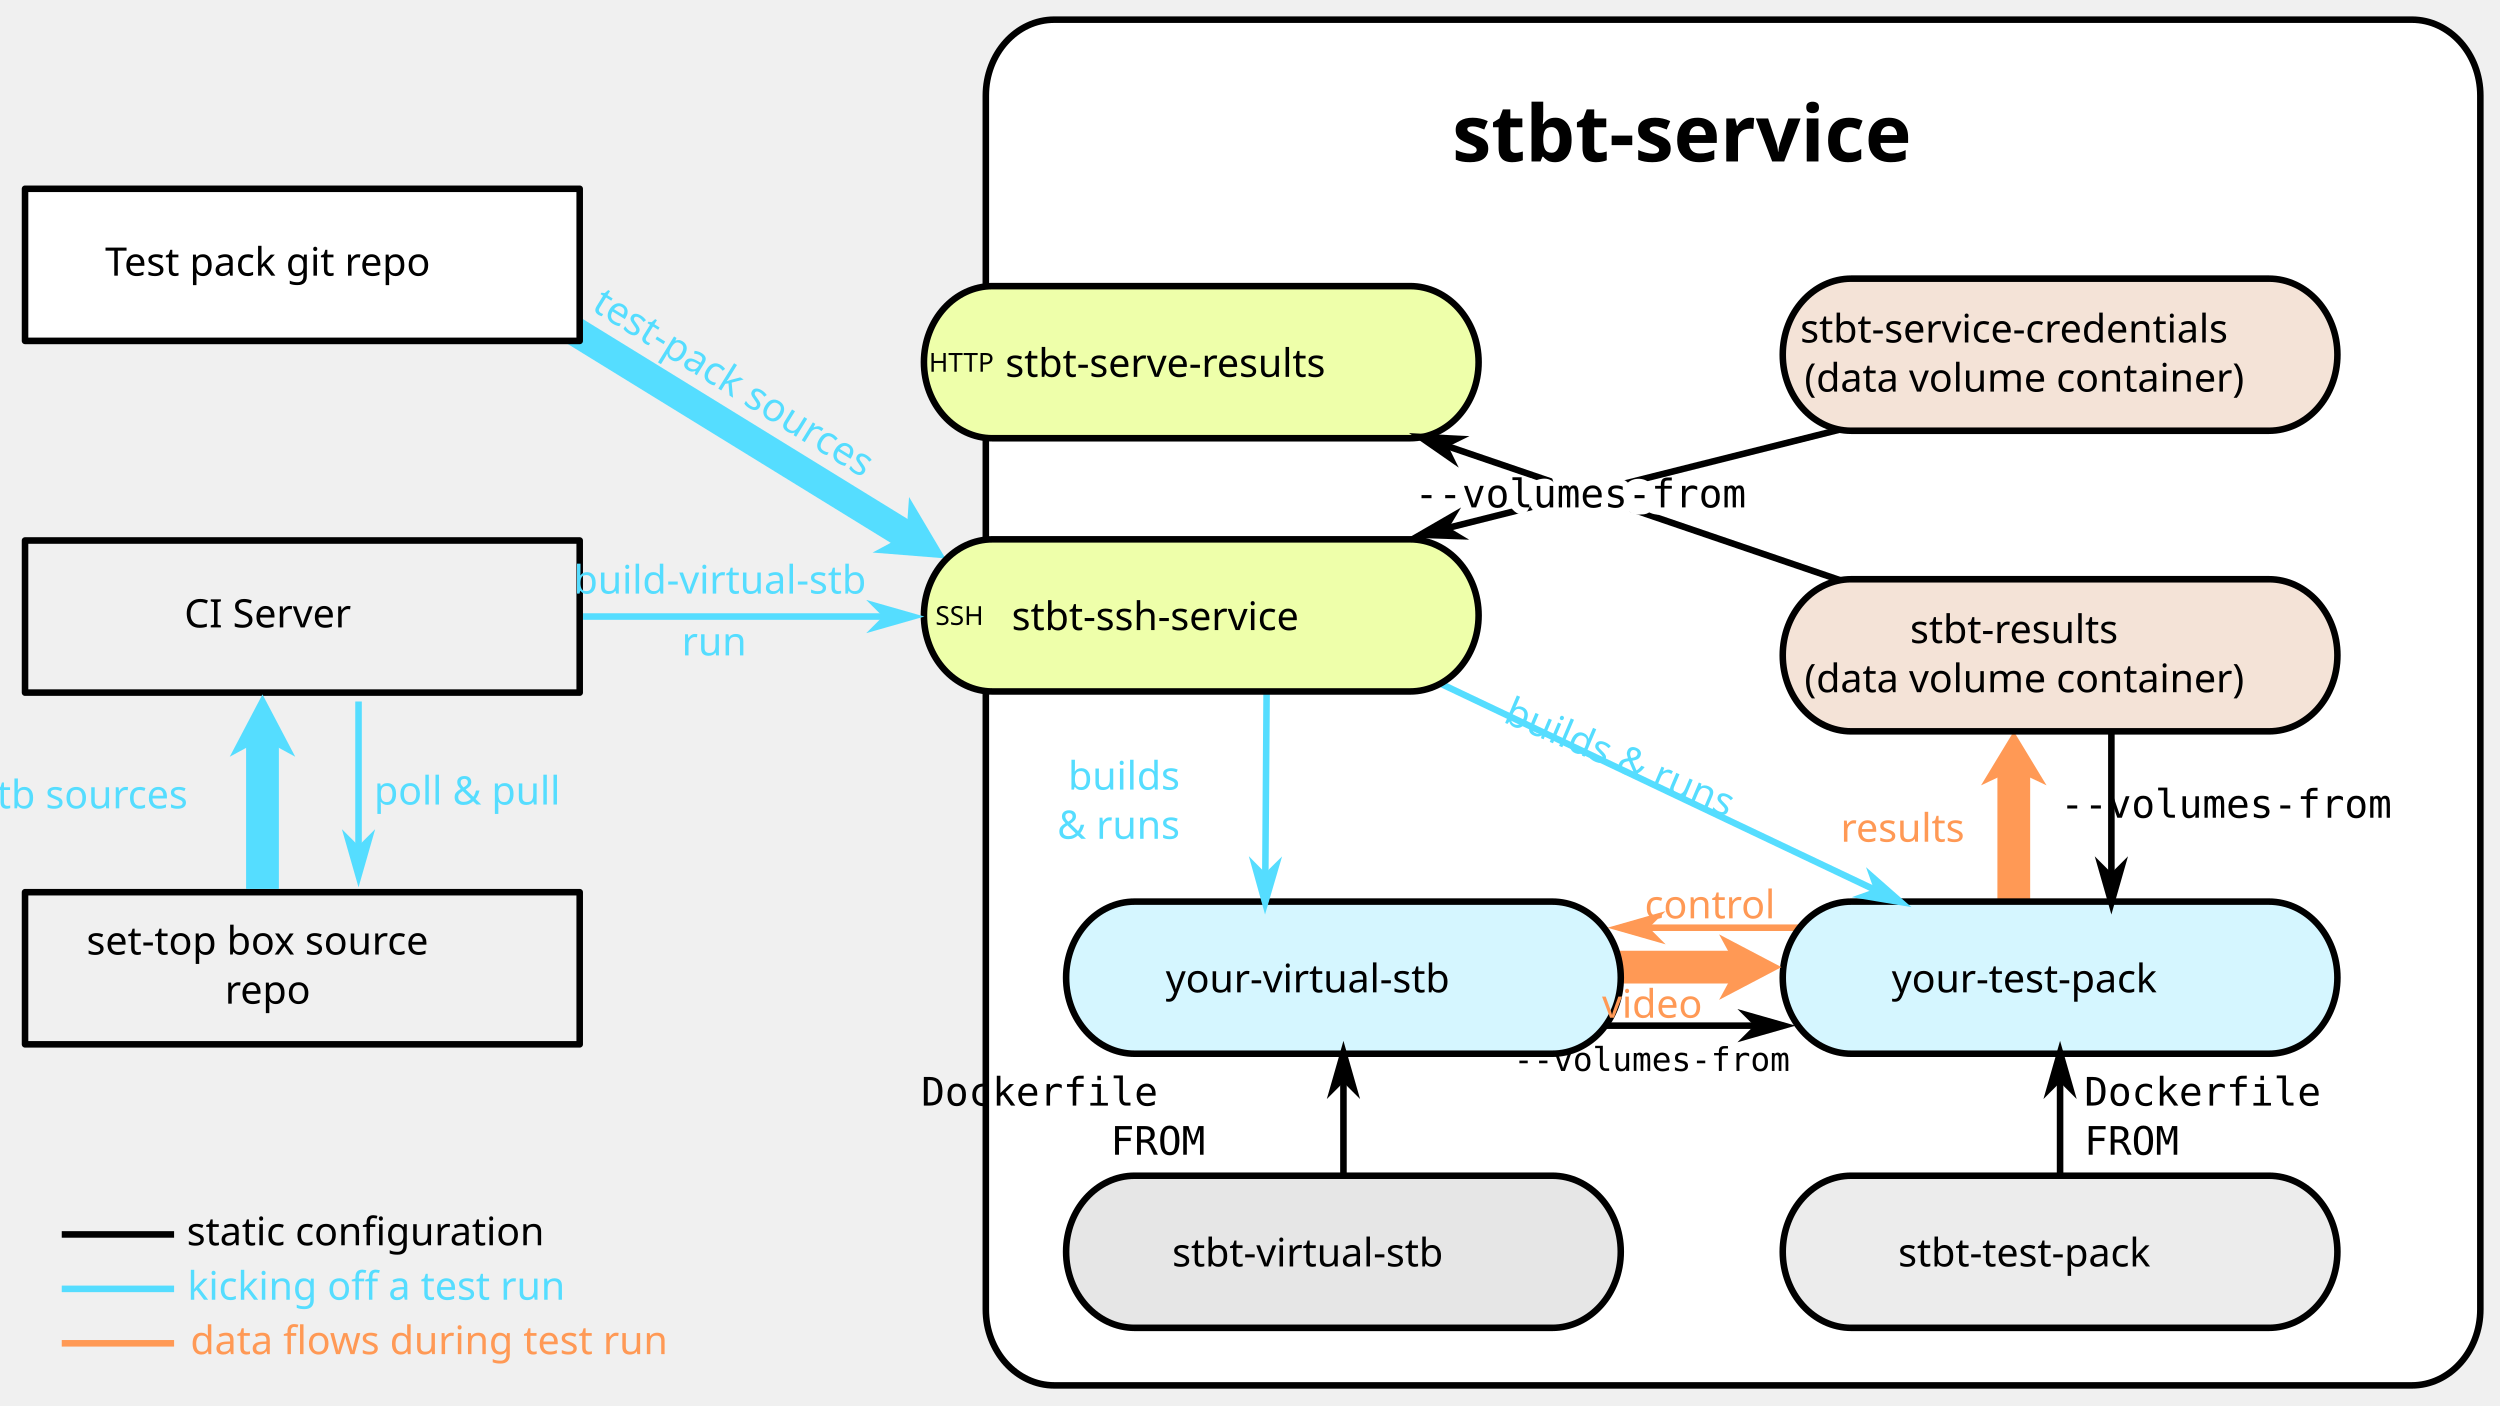
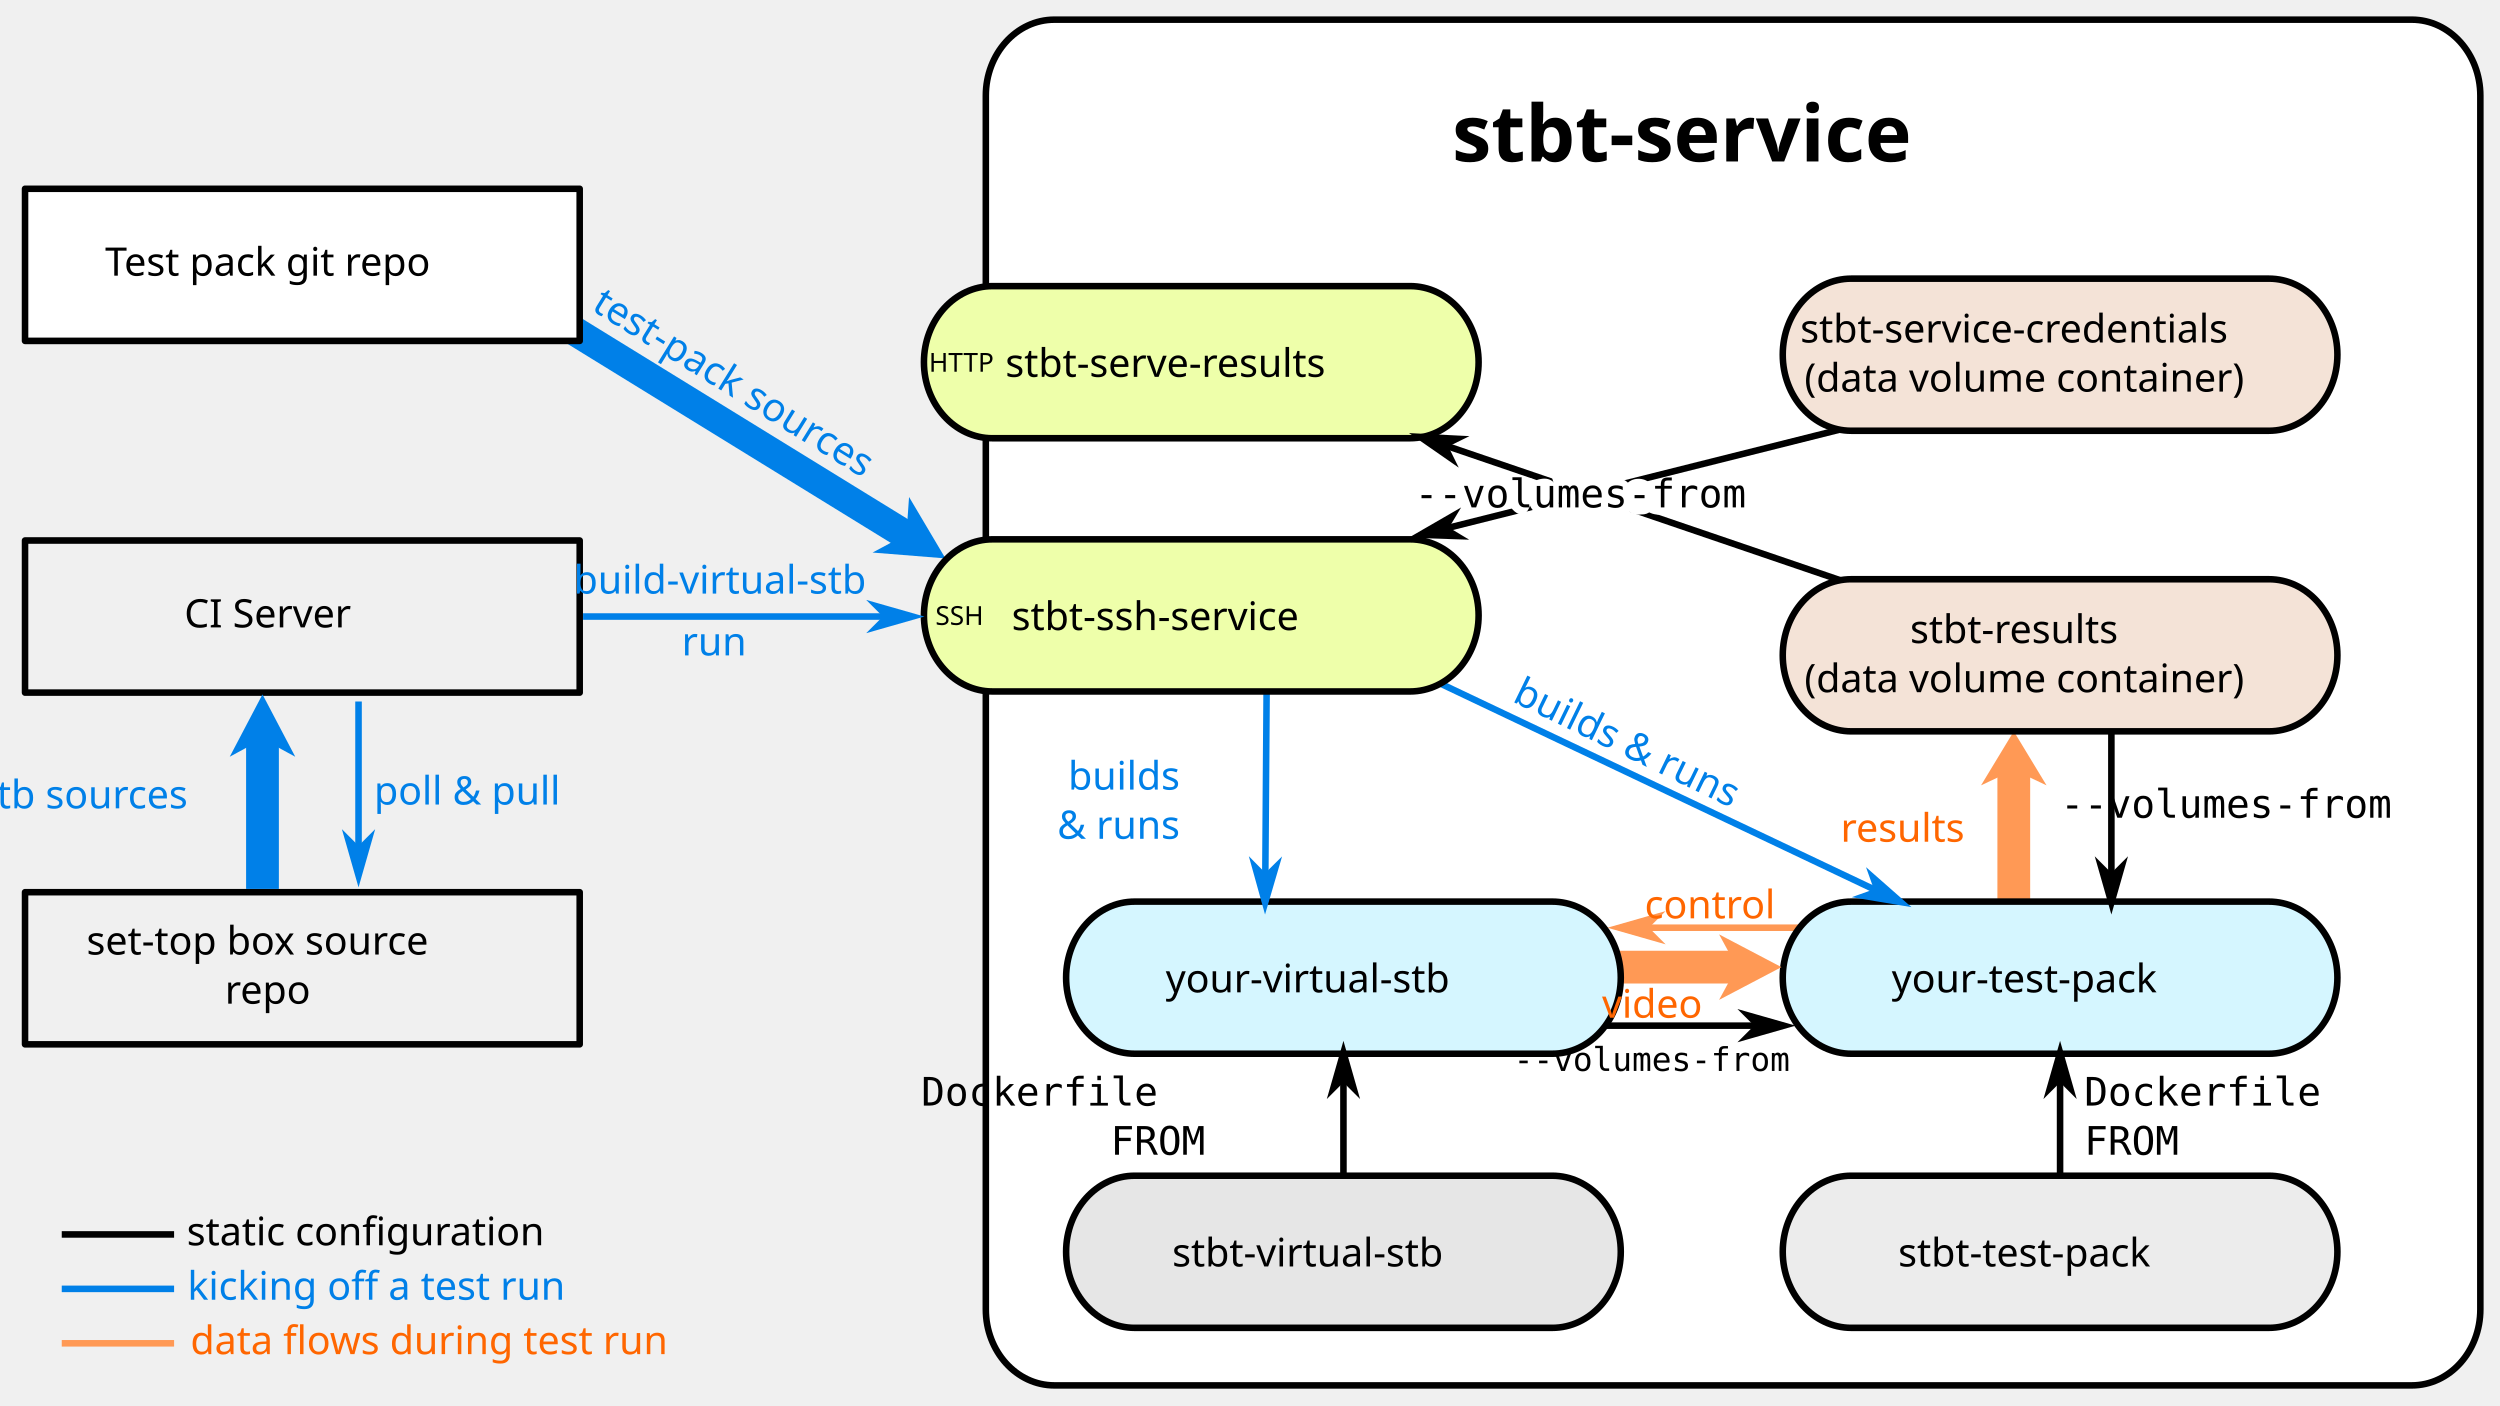
- <svg xmlns="http://www.w3.org/2000/svg" width="763.008" height="428.826" id="svg2" version="1.1">
+ <svg xmlns="http://www.w3.org/2000/svg" version="1.1" id="svg2" height="428.826" width="763.008">
  <defs id="defs4">
    <marker style="overflow:visible" id="Arrow1Send" refX="0" refY="0" orient="auto">
      <path transform="matrix(-0.2,0,0,-0.2,-1.2,0)" style="fill-rule:evenodd;stroke:#000000;stroke-width:1pt" d="M 0,0 5,-5 -12.5,0 5,5 0,0 z" id="path4864" />
    </marker>
    <marker style="overflow:visible" id="Arrow1Mend" refX="0" refY="0" orient="auto">
      <path transform="matrix(-0.4,0,0,-0.4,-4,0)" style="fill-rule:evenodd;stroke:#000000;stroke-width:1pt" d="M 0,0 5,-5 -12.5,0 5,5 0,0 z" id="path4858" />
    </marker>
    <marker style="overflow:visible" id="Arrow1Mend7" refX="0" refY="0" orient="auto">
      <path transform="matrix(-0.4,0,0,-0.4,-4,0)" style="fill:#ff0000;fill-rule:evenodd;stroke:#ff0000;stroke-width:1pt" d="M 0,0 5,-5 -12.5,0 5,5 0,0 z" id="path6325" />
    </marker>
    <marker style="overflow:visible" id="Arrow1Mend7t" refX="0" refY="0" orient="auto">
      <path transform="matrix(-0.4,0,0,-0.4,-4,0)" style="fill:#ff9955;fill-rule:evenodd;stroke:#ff9955;stroke-width:1pt" d="M 0,0 5,-5 -12.5,0 5,5 0,0 z" id="path7180" />
    </marker>
    <marker style="overflow:visible" id="Arrow1Mendy" refX="0" refY="0" orient="auto">
      <path transform="matrix(-0.4,0,0,-0.4,-4,0)" style="fill:#55ddff;fill-rule:evenodd;stroke:#55ddff;stroke-width:1pt" d="M 0,0 5,-5 -12.5,0 5,5 0,0 z" id="path7447" />
    </marker>
    <marker style="overflow:visible" id="Arrow1MendH" refX="0" refY="0" orient="auto">
      <path transform="matrix(-0.4,0,0,-0.4,-4,0)" style="fill:#aaeeff;fill-rule:evenodd;stroke:#aaeeff;stroke-width:1pt" d="M 0,0 5,-5 -12.5,0 5,5 0,0 z" id="path7450" />
    </marker>
    <marker style="overflow:visible" id="Arrow1Mendp" refX="0" refY="0" orient="auto">
      <path transform="matrix(-0.4,0,0,-0.4,-4,0)" style="fill:#55ddff;fill-rule:evenodd;stroke:#55ddff;stroke-width:1pt" d="M 0,0 5,-5 -12.5,0 5,5 0,0 z" id="path7919" />
    </marker>
    <marker style="overflow:visible" id="Arrow1Mend0" refX="0" refY="0" orient="auto">
      <path transform="matrix(-0.4,0,0,-0.4,-4,0)" style="fill:#55ddff;fill-rule:evenodd;stroke:#55ddff;stroke-width:1pt" d="M 0,0 5,-5 -12.5,0 5,5 0,0 z" id="path8194" />
    </marker>
    <marker style="overflow:visible" id="Arrow1Mendq" refX="0" refY="0" orient="auto">
      <path transform="matrix(-0.4,0,0,-0.4,-4,0)" style="fill:#55ddff;fill-rule:evenodd;stroke:#55ddff;stroke-width:1pt" d="M 0,0 5,-5 -12.5,0 5,5 0,0 z" id="path8197" />
+     </marker>
+     <marker style="overflow:visible" id="Arrow1Mendyp" refX="0" refY="0" orient="auto">
+       <path transform="matrix(-0.4,0,0,-0.4,-4,0)" style="stroke-width:1pt;stroke:#008cec;fill-rule:evenodd;fill:#008cec" d="M 0,0 5,-5 -12.5,0 5,5 0,0 z" id="path4181" />
+     </marker>
+     <marker style="overflow:visible" id="Arrow1Mendy5" refX="0" refY="0" orient="auto">
+       <path transform="matrix(-0.4,0,0,-0.4,-4,0)" style="stroke-width:1pt;stroke:#008cec;fill-rule:evenodd;fill:#008cec" d="M 0,0 5,-5 -12.5,0 5,5 0,0 z" id="path4184" />
+     </marker>
+     <marker style="overflow:visible" id="Arrow1MendyM" refX="0" refY="0" orient="auto">
+       <path transform="matrix(-0.4,0,0,-0.4,-4,0)" style="stroke-width:1pt;stroke:#008cec;fill-rule:evenodd;fill:#008cec" d="M 0,0 5,-5 -12.5,0 5,5 0,0 z" id="path4187" />
+     </marker>
+     <marker style="overflow:visible" id="Arrow1Mendq2" refX="0" refY="0" orient="auto">
+       <path transform="matrix(-0.4,0,0,-0.4,-4,0)" style="stroke-width:1pt;stroke:#0080e8;fill-rule:evenodd;fill:#0080e8" d="M 0,0 5,-5 -12.5,0 5,5 0,0 z" id="path4520" />
+     </marker>
+     <marker style="overflow:visible" id="Arrow1MendypR" refX="0" refY="0" orient="auto">
+       <path transform="matrix(-0.4,0,0,-0.4,-4,0)" style="stroke:#0080e8;stroke-width:1pt;fill:#0080e8;fill-rule:evenodd" d="M 0,0 5,-5 -12.5,0 5,5 0,0 z" id="path4523" />
+     </marker>
+     <marker style="overflow:visible" id="Arrow1Mendy58" refX="0" refY="0" orient="auto">
+       <path transform="matrix(-0.4,0,0,-0.4,-4,0)" style="stroke:#0080e8;stroke-width:1pt;fill:#0080e8;fill-rule:evenodd" d="M 0,0 5,-5 -12.5,0 5,5 0,0 z" id="path4526" />
+     </marker>
+     <marker style="overflow:visible" id="Arrow1MendyMK" refX="0" refY="0" orient="auto">
+       <path transform="matrix(-0.4,0,0,-0.4,-4,0)" style="stroke:#0080e8;stroke-width:1pt;fill:#0080e8;fill-rule:evenodd" d="M 0,0 5,-5 -12.5,0 5,5 0,0 z" id="path4529" />
    </marker>
  </defs>
  <g id="layer2" transform="translate(-21.04381,-248.505)">
    <rect ry="23.214" rx="20.921" y="254.505" x="321.919" height="416.826" width="456.133" id="rect4009" style="fill:#ffffff;fill-opacity:1;stroke:#000000;stroke-width:2;stroke-linecap:round;stroke-linejoin:round;stroke-miterlimit:4;stroke-opacity:1;stroke-dasharray:none;stroke-dashoffset:0" />
    <text id="text6104" y="297.778" x="549.938" style="font-size:24px;font-style:normal;font-weight:bold;text-align:center;line-height:125%;letter-spacing:0px;word-spacing:0px;text-anchor:middle;fill:#000000;fill-opacity:1;stroke:none;font-family:Sans;-inkscape-font-specification:Sans Bold" xml:space="preserve">
      <tspan y="297.778" x="549.938" id="tspan6106">stbt-service</tspan>
    </text>
    <text xml:space="preserve" style="font-size:12px;font-style:normal;font-weight:normal;text-align:center;line-height:125%;letter-spacing:0px;word-spacing:0px;text-anchor:middle;fill:#000000;fill-opacity:1;stroke:none;font-family:Sans" x="140.41" y="628.569" id="text8478">
      <tspan x="140.41" y="628.569" id="tspan8482">static configuration</tspan>
    </text>
-     <text xml:space="preserve" style="font-size:12px;font-style:normal;font-weight:normal;text-align:center;line-height:125%;letter-spacing:0px;word-spacing:0px;text-anchor:middle;fill:#ff9955;fill-opacity:1;stroke:none;font-family:Sans" x="159.816" y="661.796" id="text8486">
+     <text xml:space="preserve" style="font-size:12px;font-style:normal;font-weight:normal;text-align:center;line-height:125%;letter-spacing:0px;word-spacing:0px;text-anchor:middle;fill:#ff6600;fill-opacity:1;stroke:none;font-family:Sans" x="159.816" y="661.796" id="text8486">
      <tspan id="tspan8488" x="159.816" y="661.796">data flows during test run</tspan>
    </text>
-     <text xml:space="preserve" style="font-size:12px;font-style:normal;font-weight:normal;text-align:center;line-height:125%;letter-spacing:0px;word-spacing:0px;text-anchor:middle;fill:#55ddff;fill-opacity:1;stroke:none;font-family:Sans" x="143.697" y="645.183" id="text8490">
+     <text xml:space="preserve" style="font-size:12px;font-style:normal;font-weight:normal;text-align:center;line-height:125%;letter-spacing:0px;word-spacing:0px;text-anchor:middle;fill:#0080e8;fill-opacity:1;stroke:none;font-family:Sans" x="143.697" y="645.183" id="text8490">
      <tspan id="tspan8492" x="143.697" y="645.183">kicking off a test run</tspan>
    </text>
    <path style="fill:none;stroke:#000000;stroke-width:2;stroke-linecap:butt;stroke-linejoin:miter;stroke-miterlimit:4;stroke-opacity:1;stroke-dasharray:none" d="m 74.176,625.258 -34.286,0" id="path8494" />
    <path id="path8496" d="m 74.176,658.486 -34.286,0" style="fill:none;stroke:#ff9955;stroke-width:2;stroke-linecap:butt;stroke-linejoin:miter;stroke-miterlimit:4;stroke-opacity:1;stroke-dasharray:none" />
-     <path style="fill:#55ddff;fill-opacity:1;stroke:#55ddff;stroke-width:2;stroke-linecap:butt;stroke-linejoin:miter;stroke-miterlimit:4;stroke-opacity:1;stroke-dasharray:none" d="m 74.176,641.872 -34.286,0" id="path8498" />
+     <path style="fill:#0080e8;fill-opacity:1;stroke:#0080e8;stroke-width:2;stroke-linecap:butt;stroke-linejoin:miter;stroke-miterlimit:4;stroke-opacity:1;stroke-dasharray:none" d="m 74.176,641.872 -34.286,0" id="path8498" />
  </g>
  <g id="layer1" transform="translate(-21.04381,-248.505)">
    <path id="path3137" d="M 582.658,379.589 454.803,411.666" style="fill:none;stroke:#000000;stroke-width:2;stroke-linecap:butt;stroke-linejoin:miter;stroke-miterlimit:4;stroke-opacity:1;stroke-dasharray:none;marker-end:url(#Arrow1Mend)" />
    <g transform="translate(247.2854,4.04061)" id="g3964">
      <rect style="fill:#f4e3d7;stroke:#000000;stroke-width:2;stroke-linecap:round;stroke-linejoin:round;stroke-miterlimit:4;stroke-opacity:1;stroke-dasharray:none;stroke-dashoffset:0" id="rect3035" width="169.286" height="46.429" x="317.857" y="329.505" rx="20.921" ry="23.214" />
      <text xml:space="preserve" style="font-size:12px;font-style:normal;font-weight:normal;text-align:center;line-height:125%;letter-spacing:0px;word-spacing:0px;text-anchor:middle;fill:#000000;fill-opacity:1;stroke:none;font-family:Sans-serif;-inkscape-font-specification:Sans-serif" x="402.503" y="348.987" id="text2993">
        <tspan id="tspan2995" x="402.503" y="348.987">stbt-service-credentials</tspan>
        <tspan x="402.503" y="363.987" id="tspan3003">(data volume container)</tspan>
      </text>
    </g>
-     <g id="g8468" transform="matrix(0.5568408,-0.8479375,-1.038197,-0.6391455,453.9365,1246.054)" style="fill:#55ddff">
-       <path style="font-size:medium;font-style:normal;font-variant:normal;font-weight:normal;font-stretch:normal;text-indent:0;text-align:start;text-decoration:none;line-height:normal;letter-spacing:normal;word-spacing:normal;text-transform:none;direction:ltr;block-progression:tb;writing-mode:lr-tb;text-anchor:start;baseline-shift:baseline;color:#000000;fill:#55ddff;fill-opacity:1;fill-rule:nonzero;stroke:none;stroke-width:10;marker:none;visibility:visible;display:inline;overflow:visible;enable-background:accumulate;font-family:Sans;-inkscape-font-specification:Sans" d="m 615.351,480.828 0,101.575 8.781,0 0,-101.575 -8.781,0 z" id="path8470" />
-       <path style="fill:#55ddff;fill-rule:evenodd;stroke:none" d="m 620,483.041 10,4.588 -10,-16.06 -10,16.06 10,-4.588 z" id="path8472" />
+     <g id="g8468" transform="matrix(0.5568408,-0.8479375,-1.038197,-0.6391455,453.9365,1246.054)" style="fill:#0080e8">
+       <path style="font-size:medium;font-style:normal;font-variant:normal;font-weight:normal;font-stretch:normal;text-indent:0;text-align:start;text-decoration:none;line-height:normal;letter-spacing:normal;word-spacing:normal;text-transform:none;direction:ltr;block-progression:tb;writing-mode:lr-tb;text-anchor:start;baseline-shift:baseline;color:#000000;fill:#0080e8;fill-opacity:1;fill-rule:nonzero;stroke:none;stroke-width:10;marker:none;visibility:visible;display:inline;overflow:visible;enable-background:accumulate;font-family:Sans;-inkscape-font-specification:Sans" d="m 615.351,480.828 0,101.575 8.781,0 0,-101.575 -8.781,0 z" id="path8470" />
+       <path style="fill:#0080e8;fill-rule:evenodd;stroke:none" d="m 620,483.041 10,4.588 -10,-16.06 -10,16.06 10,-4.588 z" id="path8472" />
    </g>
    <g style="fill:#ff9955" transform="matrix(1,0,0,1.027798,15.65736,-12.98573)" id="g6094">
      <path id="path5906" d="m 615,481.294 0,40.362 10,0 0,-40.362 -10,0 z" style="font-size:medium;font-style:normal;font-variant:normal;font-weight:normal;font-stretch:normal;text-indent:0;text-align:start;text-decoration:none;line-height:normal;letter-spacing:normal;word-spacing:normal;text-transform:none;direction:ltr;block-progression:tb;writing-mode:lr-tb;text-anchor:start;baseline-shift:baseline;color:#000000;fill:#ff9955;fill-opacity:1;fill-rule:nonzero;stroke:none;stroke-width:10;marker:none;visibility:visible;display:inline;overflow:visible;enable-background:accumulate;font-family:Sans;-inkscape-font-specification:Sans" />
      <path id="path6100" d="m 620,483.041 10,4.588 -10,-16.06 -10,16.06 10,-4.588 z" style="fill:#ff9955;fill-rule:evenodd;stroke:none" />
    </g>
    <g transform="translate(317.9997,34.35223)" id="g3970">
      <rect style="fill:#f4e3d7;stroke:#000000;stroke-width:2;stroke-linecap:round;stroke-linejoin:round;stroke-miterlimit:4;stroke-opacity:1;stroke-dasharray:none;stroke-dashoffset:0" id="rect3039" width="169.286" height="46.429" x="247.143" y="390.934" rx="20.921" ry="23.214" />
      <text xml:space="preserve" style="font-size:12px;font-style:normal;font-weight:normal;text-align:center;line-height:125%;letter-spacing:0px;word-spacing:0px;text-anchor:middle;fill:#000000;fill-opacity:1;stroke:none;font-family:Sans-serif;-inkscape-font-specification:Sans-serif" x="331.789" y="410.415" id="text3025">
        <tspan id="tspan3027" x="331.789" y="410.415">stbt-results</tspan>
        <tspan x="331.789" y="425.415" id="tspan3029">(data volume container)</tspan>
      </text>
    </g>
    <g transform="translate(-80.53843,-142.9638)" id="g3981">
      <rect ry="23.214" rx="20.921" y="478.791" x="383.571" height="46.429" width="169.286" id="rect3041" style="fill:#eeffaa;stroke:#000000;stroke-width:2;stroke-linecap:round;stroke-linejoin:round;stroke-miterlimit:4;stroke-opacity:1;stroke-dasharray:none;stroke-dashoffset:0" />
      <text xml:space="preserve" style="font-size:12px;font-style:normal;font-weight:normal;text-align:center;line-height:125%;letter-spacing:0px;word-spacing:0px;text-anchor:middle;fill:#000000;fill-opacity:1;stroke:none;font-family:Sans-serif;-inkscape-font-specification:Sans-serif" x="468.185" y="506.479" id="text3021">
        <tspan x="468.185" y="506.479" id="tspan3031">stbt-serve-results</tspan>
      </text>
    </g>
    <g transform="translate(187.8514,155.6897)" id="g3976">
      <rect style="fill:#e6e6e6;stroke:#000000;stroke-width:2;stroke-linecap:round;stroke-linejoin:round;stroke-miterlimit:4;stroke-opacity:1;stroke-dasharray:none;stroke-dashoffset:0" id="rect3043" width="169.286" height="46.429" x="158.571" y="451.648" rx="20.921" ry="23.214" />
      <text xml:space="preserve" style="font-size:12px;font-style:normal;font-weight:normal;text-align:center;line-height:125%;letter-spacing:0px;word-spacing:0px;text-anchor:middle;fill:#000000;fill-opacity:1;stroke:none;font-family:Sans-serif;-inkscape-font-specification:Sans-serif" x="243.217" y="479.336" id="text3017">
        <tspan id="tspan3019" x="243.217" y="479.336">stbt-virtual-stb</tspan>
      </text>
    </g>
    <g transform="translate(125.8263,-6.242076)" id="g3953">
      <rect style="fill:#ffffff;stroke:#000000;stroke-width:2;stroke-linecap:round;stroke-linejoin:round;stroke-miterlimit:4;stroke-opacity:1;stroke-dasharray:none;stroke-dashoffset:0" id="rect3951" width="169.286" height="46.429" x="-97.143" y="312.362" />
      <text xml:space="preserve" style="font-size:12px;font-style:normal;font-weight:normal;text-align:center;line-height:125%;letter-spacing:0px;word-spacing:0px;text-anchor:middle;fill:#000000;fill-opacity:1;stroke:none;font-family:Sans-serif;-inkscape-font-specification:Sans-serif" x="-12.157" y="338.887" id="text3943">
        <tspan id="tspan3945" x="-12.157" y="338.887">Test pack git repo</tspan>
      </text>
    </g>
    <text id="text3986" y="361.957" x="304.544" style="font-size:8px;font-style:normal;font-weight:normal;text-align:start;line-height:125%;letter-spacing:0px;word-spacing:0px;text-anchor:start;fill:#000000;fill-opacity:1;stroke:none;font-family:Sans-serif;-inkscape-font-specification:Sans-serif" xml:space="preserve">
      <tspan id="tspan3990" y="361.957" x="304.544">HTTP</tspan>
    </text>
    <path id="path6132" d="m 571.786,531.648 -56.214,0" style="fill:#ff9955;stroke:#ff9955;stroke-width:2;stroke-linecap:butt;stroke-linejoin:miter;stroke-miterlimit:4;stroke-opacity:1;stroke-dasharray:none;marker-end:url(#Arrow1Mend7t)" />
    <g transform="translate(406.5711,72.03069)" id="g4049">
      <rect style="fill:#d5f6ff;stroke:#000000;stroke-width:2;stroke-linecap:round;stroke-linejoin:round;stroke-miterlimit:4;stroke-opacity:1;stroke-dasharray:none;stroke-dashoffset:0" id="rect4051" width="169.286" height="46.429" x="158.571" y="451.648" rx="20.921" ry="23.214" />
      <text xml:space="preserve" style="font-size:12px;font-style:normal;font-weight:normal;text-align:center;line-height:125%;letter-spacing:0px;word-spacing:0px;text-anchor:middle;fill:#000000;fill-opacity:1;stroke:none;font-family:Sans-serif;-inkscape-font-specification:Sans-serif" x="243.217" y="479.336" id="text4053">
        <tspan id="tspan4055" x="243.217" y="479.336">your-test-pack</tspan>
      </text>
    </g>
    <g id="g6120" transform="matrix(0,1,-1.185475,0,1123.778,-76.32472)" style="fill:#ff9955">
      <path style="font-size:medium;font-style:normal;font-variant:normal;font-weight:normal;font-stretch:normal;text-indent:0;text-align:start;text-decoration:none;line-height:normal;letter-spacing:normal;word-spacing:normal;text-transform:none;direction:ltr;block-progression:tb;writing-mode:lr-tb;text-anchor:start;baseline-shift:baseline;color:#000000;fill:#ff9955;fill-opacity:1;fill-rule:nonzero;stroke:none;stroke-width:10;marker:none;visibility:visible;display:inline;overflow:visible;enable-background:accumulate;font-family:Sans;-inkscape-font-specification:Sans" d="m 615,481.294 0,40.362 10,0 0,-40.362 -10,0 z" id="path6122" />
      <path style="fill:#ff9955;fill-rule:evenodd;stroke:none" d="m 620,483.041 10,4.588 -10,-16.06 -10,16.06 10,-4.588 z" id="path6124" />
    </g>
    <g id="g4011" transform="translate(187.8514,72.03069)">
      <rect ry="23.214" rx="20.921" y="451.648" x="158.571" height="46.429" width="169.286" id="rect4013" style="fill:#d5f6ff;stroke:#000000;stroke-width:2;stroke-linecap:round;stroke-linejoin:round;stroke-miterlimit:4;stroke-opacity:1;stroke-dasharray:none;stroke-dashoffset:0" />
      <text id="text4015" y="479.336" x="243.217" style="font-size:12px;font-style:normal;font-weight:normal;text-align:center;line-height:125%;letter-spacing:0px;word-spacing:0px;text-anchor:middle;fill:#000000;fill-opacity:1;stroke:none;font-family:Sans-serif;-inkscape-font-specification:Sans-serif" xml:space="preserve">
        <tspan y="479.336" x="243.217" id="tspan4017">your-virtual-stb</tspan>
      </text>
    </g>
    <g id="g4027" transform="translate(125.8263,208.4476)">
      <text id="text4029" y="331.387" x="-12.157" style="font-size:12px;font-style:normal;font-weight:normal;text-align:center;line-height:125%;letter-spacing:0px;word-spacing:0px;text-anchor:middle;fill:#000000;fill-opacity:1;stroke:none;font-family:Sans-serif;-inkscape-font-specification:Sans-serif" xml:space="preserve">
        <tspan y="331.387" x="-12.157" id="tspan4031">set-top box source</tspan>
        <tspan id="tspan6102" y="346.387" x="-12.157">repo</tspan>
      </text>
      <rect y="312.362" x="-97.143" height="46.429" width="169.286" id="rect4033" style="fill:none;stroke:#000000;stroke-width:2;stroke-linecap:round;stroke-linejoin:round;stroke-miterlimit:4;stroke-opacity:1;stroke-dasharray:none;stroke-dashoffset:0" />
    </g>
    <path id="path4045" d="m 431.066,607.338 0,-37.23" style="fill:none;stroke:#000000;stroke-width:2;stroke-linecap:butt;stroke-linejoin:miter;stroke-miterlimit:4;stroke-opacity:1;stroke-dasharray:none;marker-end:url(#Arrow1Mend)" />
    <g id="g4057" transform="translate(406.5711,155.6897)">
      <rect ry="23.214" rx="20.921" y="451.648" x="158.571" height="46.429" width="169.286" id="rect4059" style="fill:#ececec;stroke:#000000;stroke-width:2;stroke-linecap:round;stroke-linejoin:round;stroke-miterlimit:4;stroke-opacity:1;stroke-dasharray:none;stroke-dashoffset:0" />
      <text id="text4061" y="479.336" x="243.217" style="font-size:12px;font-style:normal;font-weight:normal;text-align:center;line-height:125%;letter-spacing:0px;word-spacing:0px;text-anchor:middle;fill:#000000;fill-opacity:1;stroke:none;font-family:Sans-serif;-inkscape-font-specification:Sans-serif" xml:space="preserve">
        <tspan y="479.336" x="243.217" id="tspan4063">stbt-test-pack</tspan>
      </text>
    </g>
    <path id="path4065" d="m 649.785,607.338 0,-37.23" style="fill:none;stroke:#000000;stroke-width:2;stroke-linecap:butt;stroke-linejoin:miter;stroke-miterlimit:4;stroke-opacity:1;stroke-dasharray:none;marker-end:url(#Arrow1Mend)" />
-     <path id="path4067" d="m 460.684,457.149 140.186,66.529" style="fill:none;stroke:#55ddff;stroke-width:2;stroke-linecap:butt;stroke-linejoin:miter;stroke-miterlimit:4;stroke-opacity:1;stroke-dasharray:none;marker-end:url(#Arrow1Mend0);display:inline" />
+     <path id="path4067" d="m 460.684,457.149 140.186,66.529" style="fill:#0080e8;stroke:#0080e8;stroke-width:2;stroke-linecap:butt;stroke-linejoin:miter;stroke-miterlimit:4;stroke-opacity:1;stroke-dasharray:none;marker-end:url(#Arrow1MendypR);display:inline" />
    <path id="path4069" d="m 665.443,471.714 0,51.964" style="fill:none;stroke:#000000;stroke-width:2;stroke-linecap:butt;stroke-linejoin:miter;stroke-miterlimit:4;stroke-opacity:1;stroke-dasharray:none;marker-end:url(#Arrow1Mend)" />
    <path id="path5289" d="m 511.423,561.54 53.72,0" style="fill:none;stroke:#000000;stroke-width:2;stroke-linecap:butt;stroke-linejoin:miter;stroke-miterlimit:4;stroke-opacity:1;stroke-dasharray:none;marker-end:url(#Arrow1Mend)" />
-     <path id="path5473" d="m 407.615,459.934 -0.449,63.745" style="fill:none;stroke:#55ddff;stroke-width:2;stroke-linecap:butt;stroke-linejoin:miter;stroke-miterlimit:4;stroke-opacity:1;stroke-dasharray:none;marker-end:url(#Arrow1Mendq)" />
+     <path id="path5473" d="m 407.615,459.934 -0.449,63.745" style="fill:#0080e8;stroke:#0080e8;stroke-width:2;stroke-linecap:butt;stroke-linejoin:miter;stroke-miterlimit:4;stroke-opacity:1;stroke-dasharray:none;marker-end:url(#Arrow1Mendq2)" />
    <text id="text5657" y="498.076" x="718.514" style="font-size:12px;font-style:normal;font-weight:normal;text-align:center;line-height:125%;letter-spacing:0px;word-spacing:0px;text-anchor:middle;fill:#000000;fill-opacity:1;stroke:none;font-family:Monospace;-inkscape-font-specification:Monospace" xml:space="preserve">
      <tspan y="498.076" x="718.514" id="tspan5659">--volumes-from</tspan>
    </text>
-     <text id="text5661" y="489.505" x="402.997" style="font-size:12px;font-style:normal;font-weight:normal;text-align:end;line-height:125%;letter-spacing:0px;word-spacing:0px;text-anchor:end;fill:#55ddff;fill-opacity:1;stroke:none;font-family:Sans-serif;-inkscape-font-specification:Sans-serif" xml:space="preserve">
+     <text id="text5661" y="489.505" x="402.997" style="font-size:12px;font-style:normal;font-weight:normal;text-align:end;line-height:125%;letter-spacing:0px;word-spacing:0px;text-anchor:end;fill:#0080e8;fill-opacity:1;stroke:none;font-family:Sans-serif;-inkscape-font-specification:Sans-serif" xml:space="preserve">
      <tspan y="489.505" x="402.997" id="tspan5663">builds</tspan>
      <tspan id="tspan5667" y="504.505" x="402.997">&amp; runs</tspan>
      <tspan id="tspan5665" y="519.505" x="402.997" />
    </text>
-     <text transform="matrix(0.920045,0.3918128,-0.3918128,0.920045,0,0)" xml:space="preserve" style="font-size:12px;font-style:normal;font-weight:normal;text-align:center;line-height:125%;letter-spacing:0px;word-spacing:0px;text-anchor:middle;fill:#55ddff;fill-opacity:1;stroke:none;font-family:Sans" x="673.069" y="243.398" id="text5669">
-       <tspan x="673.069" y="243.398" id="tspan5673">builds &amp; runs</tspan>
-       <tspan x="673.069" y="258.398" id="tspan5675" />
+     <text transform="matrix(0.8992527,0.4374294,-0.4374294,0.8992527,0,0)" xml:space="preserve" style="font-size:12px;font-style:normal;font-weight:normal;text-align:center;line-height:125%;letter-spacing:0px;word-spacing:0px;text-anchor:middle;fill:#0080e8;fill-opacity:1;stroke:none;font-family:Sans" x="684.256" y="204.903" id="text5669">
+       <tspan x="684.256" y="204.903" id="tspan5673">builds &amp; runs</tspan>
+       <tspan x="684.256" y="219.903" id="tspan5675" />
    </text>
    <text id="text5679" y="585.934" x="425.022" style="font-size:12px;font-style:normal;font-variant:normal;font-weight:normal;font-stretch:normal;text-align:end;line-height:125%;letter-spacing:0px;word-spacing:0px;text-anchor:end;fill:#000000;fill-opacity:1;stroke:none;font-family:Monospace;-inkscape-font-specification:Monospace" xml:space="preserve">
      <tspan y="585.934" x="425.022" id="tspan5681">Dockerfile</tspan>
      <tspan id="tspan5683" y="600.934" x="425.022">FROM</tspan>
    </text>
    <text xml:space="preserve" style="font-size:12px;font-style:normal;font-variant:normal;font-weight:normal;font-stretch:normal;text-align:start;line-height:125%;letter-spacing:0px;word-spacing:0px;text-anchor:start;fill:#000000;fill-opacity:1;stroke:none;font-family:Monospace;-inkscape-font-specification:Monospace" x="657.173" y="585.934" id="text5685">
      <tspan id="tspan5687" x="657.173" y="585.934">Dockerfile</tspan>
      <tspan x="657.173" y="600.934" id="tspan5689">FROM</tspan>
    </text>
    <text xml:space="preserve" style="font-size:10px;font-style:normal;font-weight:normal;text-align:center;line-height:125%;letter-spacing:0px;word-spacing:0px;text-anchor:middle;fill:#000000;fill-opacity:1;stroke:none;font-family:Monospace;-inkscape-font-specification:Monospace" x="540.223" y="575.353" id="text6108">
      <tspan id="tspan6112" x="540.223" y="575.353">--volumes-from</tspan>
    </text>
-     <text id="text6116" y="505.4" x="609.515" style="font-size:12px;font-style:normal;font-weight:normal;text-align:center;line-height:125%;letter-spacing:0px;word-spacing:0px;text-anchor:middle;fill:#ff9955;fill-opacity:1;stroke:none;font-family:Sans-serif;-inkscape-font-specification:Sans-serif" xml:space="preserve">
+     <text id="text6116" y="505.4" x="609.515" style="font-size:12px;font-style:normal;font-weight:normal;text-align:center;line-height:125%;letter-spacing:0px;word-spacing:0px;text-anchor:middle;fill:#ff6600;fill-opacity:1;stroke:none;font-family:Sans-serif;-inkscape-font-specification:Sans-serif" xml:space="preserve">
      <tspan y="505.4" x="609.515" id="tspan6118">results</tspan>
    </text>
-     <text id="text6128" y="559.114" x="533.09" style="font-size:12px;font-style:normal;font-weight:normal;text-align:center;line-height:125%;letter-spacing:0px;word-spacing:0px;text-anchor:middle;fill:#ff9955;fill-opacity:1;stroke:none;font-family:Sans-serif;-inkscape-font-specification:Sans-serif" xml:space="preserve">
+     <text id="text6128" y="559.114" x="533.09" style="font-size:12px;font-style:normal;font-weight:normal;text-align:center;line-height:125%;letter-spacing:0px;word-spacing:0px;text-anchor:middle;fill:#ff6600;fill-opacity:1;stroke:none;font-family:Sans-serif;-inkscape-font-specification:Sans-serif" xml:space="preserve">
      <tspan y="559.114" x="533.09" id="tspan6130">video</tspan>
    </text>
-     <text xml:space="preserve" style="font-size:12px;font-style:normal;font-weight:normal;text-align:center;line-height:125%;letter-spacing:0px;word-spacing:0px;text-anchor:middle;fill:#ff9955;fill-opacity:1;stroke:none;font-family:Sans" x="550.714" y="528.791" id="text6559">
+     <text xml:space="preserve" style="font-size:12px;font-style:normal;font-weight:normal;text-align:center;line-height:125%;letter-spacing:0px;word-spacing:0px;text-anchor:middle;fill:#ff6600;fill-opacity:1;stroke:none;font-family:Sans" x="550.714" y="528.791" id="text6559">
      <tspan id="tspan6561" x="550.714" y="528.791">control</tspan>
    </text>
    <path style="fill:none;stroke:#000000;stroke-width:2;stroke-linecap:butt;stroke-linejoin:miter;stroke-miterlimit:4;stroke-opacity:1;stroke-dasharray:none;marker-end:url(#Arrow1Mend)" d="M 582.658,425.589 454.803,381.952" id="path6588" />
    <g transform="translate(-0.2737783,30.78247)" id="g4071">
      <rect ry="23.214" rx="20.921" y="382.329" x="303.307" height="46.429" width="169.286" id="rect3037" style="fill:#eeffaa;stroke:#000000;stroke-width:2;stroke-linecap:round;stroke-linejoin:round;stroke-miterlimit:4;stroke-opacity:1;stroke-dasharray:none;stroke-dashoffset:0" />
      <text xml:space="preserve" style="font-size:12px;font-style:normal;font-weight:normal;text-align:center;line-height:125%;letter-spacing:0px;word-spacing:0px;text-anchor:middle;fill:#000000;fill-opacity:1;stroke:none;font-family:Sans-serif;-inkscape-font-specification:Sans-serif" x="387.944" y="410.017" id="text2989">
        <tspan x="387.944" y="410.017" id="tspan3011">stbt-ssh-service</tspan>
        <tspan x="387.944" y="425.017" id="tspan2999" />
      </text>
    </g>
    <text id="text3992" y="439.238" x="306.524" style="font-size:8px;font-style:normal;font-weight:normal;text-align:start;line-height:125%;letter-spacing:0px;word-spacing:0px;text-anchor:start;fill:#000000;fill-opacity:1;stroke:none;font-family:Sans-serif;-inkscape-font-specification:Sans-serif" xml:space="preserve">
      <tspan id="tspan4000" y="439.238" x="306.524">SSH</tspan>
    </text>
    <path id="path5836" d="m 466.991,399.58 c -0.525,8.464 13.956,-1.24 4.062,-2 -1.778,0.479 -5.087,-1.384 -4.062,2 z" style="font-size:12px;font-style:normal;font-weight:normal;text-align:center;line-height:125%;letter-spacing:0px;word-spacing:0px;text-anchor:middle;fill:#ffffff;fill-opacity:1;stroke:none;font-family:Mono;-inkscape-font-specification:Mono" />
    <path id="path5838" d="m 474.21,399.58 c -0.525,8.464 13.956,-1.24 4.062,-2 -1.778,0.479 -5.087,-1.384 -4.062,2 z" style="font-size:12px;font-style:normal;font-weight:normal;text-align:center;line-height:125%;letter-spacing:0px;word-spacing:0px;text-anchor:middle;fill:#ffffff;fill-opacity:1;stroke:none;font-family:Mono;-inkscape-font-specification:Mono" />
    <path id="path5840" d="m 480.054,397.486 c -0.066,5.083 6.082,12.378 8.141,4.679 4.107,-5.016 1.023,-10.448 -3.266,-6.023 0.074,-2.26 -8.839,-2.289 -4.875,1.344 z" style="font-size:12px;font-style:normal;font-weight:normal;text-align:center;line-height:125%;letter-spacing:0px;word-spacing:0px;text-anchor:middle;fill:#ffffff;fill-opacity:1;stroke:none;font-family:Mono;-inkscape-font-specification:Mono" />
    <path id="path5842" d="m 491.429,394.674 c -6.66,0.836 -4.603,13.061 2.25,10.625 5.432,-1.611 3.937,-11.782 -2.25,-10.625 z" style="font-size:12px;font-style:normal;font-weight:normal;text-align:center;line-height:125%;letter-spacing:0px;word-spacing:0px;text-anchor:middle;fill:#ffffff;fill-opacity:1;stroke:none;font-family:Mono;-inkscape-font-specification:Mono" />
    <path id="path5844" d="m 494.71,394.174 c 0.743,3.019 1.893,4.671 2.062,8.75 1.444,3.76 9.336,3.633 7.062,-1.469 -4.861,-0.942 1.114,-12.718 -8.125,-9.281 -1.833,-0.833 -0.667,1.333 -1,2 z" style="font-size:12px;font-style:normal;font-weight:normal;text-align:center;line-height:125%;letter-spacing:0px;word-spacing:0px;text-anchor:middle;fill:#ffffff;fill-opacity:1;stroke:none;font-family:Mono;-inkscape-font-specification:Mono" />
    <path id="path5846" d="m 502.147,396.799 c -0.889,3.488 0.231,10.015 5.219,8.562 5.819,2.602 5.5,-12.136 0.781,-10.562 -1.983,0.639 -7.075,-1.637 -6,2 z" style="font-size:12px;font-style:normal;font-weight:normal;text-align:center;line-height:125%;letter-spacing:0px;word-spacing:0px;text-anchor:middle;fill:#ffffff;fill-opacity:1;stroke:none;font-family:Mono;-inkscape-font-specification:Mono" />
    <path id="path5848" d="m 512.46,394.674 c -5.825,-1.76 -3.848,8.89 -2.594,10.688 4.362,-0.304 11.187,1.853 9,-5 0.508,-4.493 -1.604,-6.342 -6.406,-5.688 z" style="font-size:12px;font-style:normal;font-weight:normal;text-align:center;line-height:125%;letter-spacing:0px;word-spacing:0px;text-anchor:middle;fill:#ffffff;fill-opacity:1;stroke:none;font-family:Mono;-inkscape-font-specification:Mono" />
    <path id="path5850" d="m 520.491,394.674 c -6.484,0.742 -5.237,11.907 1.406,10.844 5.097,0.218 5.235,-6.561 2.469,-9.75 -1.042,-0.927 -2.51,-1.255 -3.875,-1.094 z" style="font-size:12px;font-style:normal;font-weight:normal;text-align:center;line-height:125%;letter-spacing:0px;word-spacing:0px;text-anchor:middle;fill:#ffffff;fill-opacity:1;stroke:none;font-family:Mono;-inkscape-font-specification:Mono" />
    <path id="path5852" d="m 527.616,394.674 c -4.95,0.496 -3.712,6.55 -3.719,9.906 3.486,2.409 10.458,0.358 8.469,-4.688 0.831,-4.431 -0.853,-5.364 -4.75,-5.219 z" style="font-size:12px;font-style:normal;font-weight:normal;text-align:center;line-height:125%;letter-spacing:0px;word-spacing:0px;text-anchor:middle;fill:#ffffff;fill-opacity:1;stroke:none;font-family:Mono;-inkscape-font-specification:Mono" />
    <path id="path5854" d="m 531.96,399.58 c -0.525,8.464 13.956,-1.24 4.062,-2 -1.778,0.479 -5.087,-1.384 -4.062,2 z" style="font-size:12px;font-style:normal;font-weight:normal;text-align:center;line-height:125%;letter-spacing:0px;word-spacing:0px;text-anchor:middle;fill:#ffffff;fill-opacity:1;stroke:none;font-family:Mono;-inkscape-font-specification:Mono" />
    <path id="path5856" d="m 543.272,392.268 c -2.439,-0.21 -2.534,3.575 -5.031,2.531 1.293,4.499 -0.227,11.81 6.812,10.562 -1.19,-6.326 3.887,-6.384 2.281,-13.125 -1.352,0.037 -2.714,-0.064 -4.062,0.031 z" style="font-size:12px;font-style:normal;font-weight:normal;text-align:center;line-height:125%;letter-spacing:0px;word-spacing:0px;text-anchor:middle;fill:#ffffff;fill-opacity:1;stroke:none;font-family:Mono;-inkscape-font-specification:Mono" />
    <path id="path5858" d="m 551.147,394.674 c -6.704,-1.663 -4.403,5.155 -4.719,9.688 2.859,3.263 6.695,-0.282 5.188,-4.719 3.38,3.086 3.998,1.51 3.469,-2.594 0.509,-1.899 -2.509,-2.487 -3.938,-2.375 z" style="font-size:12px;font-style:normal;font-weight:normal;text-align:center;line-height:125%;letter-spacing:0px;word-spacing:0px;text-anchor:middle;fill:#ffffff;fill-opacity:1;stroke:none;font-family:Mono;-inkscape-font-specification:Mono" />
    <path id="path5860" d="m 556.397,394.674 c -6.66,0.836 -4.603,13.061 2.25,10.625 5.432,-1.611 3.937,-11.782 -2.25,-10.625 z" style="font-size:12px;font-style:normal;font-weight:normal;text-align:center;line-height:125%;letter-spacing:0px;word-spacing:0px;text-anchor:middle;fill:#ffffff;fill-opacity:1;stroke:none;font-family:Mono;-inkscape-font-specification:Mono" />
    <path id="path5862" d="m 562.991,394.674 c -5.825,-1.76 -3.848,8.89 -2.594,10.688 4.362,-0.304 11.187,1.853 9,-5 0.508,-4.493 -1.604,-6.342 -6.406,-5.688 z" style="font-size:12px;font-style:normal;font-weight:normal;text-align:center;line-height:125%;letter-spacing:0px;word-spacing:0px;text-anchor:middle;fill:#ffffff;fill-opacity:1;stroke:none;font-family:Mono;-inkscape-font-specification:Mono" />
-     <path style="fill:#55ddff;stroke:#55ddff;stroke-width:2;stroke-linecap:butt;stroke-linejoin:miter;stroke-miterlimit:4;stroke-opacity:1;stroke-dasharray:none;marker-end:url(#Arrow1Mendy)" d="m 130.469,462.606 0,52.793" id="path6780" />
+     <path style="fill:#0080e8;stroke:#0080e8;stroke-width:2;stroke-linecap:butt;stroke-linejoin:miter;stroke-miterlimit:4;stroke-opacity:1;stroke-dasharray:none;marker-end:url(#Arrow1Mendy58)" d="m 130.469,462.606 0,52.793" id="path6780" />
    <g id="g4019" transform="translate(125.8263,101.1028)">
      <text id="text4021" y="338.887" x="-12.157" style="font-size:12px;font-style:normal;font-weight:normal;text-align:center;line-height:125%;letter-spacing:0px;word-spacing:0px;text-anchor:middle;fill:#000000;fill-opacity:1;stroke:none;font-family:Sans-serif;-inkscape-font-specification:Sans-serif" xml:space="preserve">
        <tspan y="338.887" x="-12.157" id="tspan4023">CI Server</tspan>
      </text>
      <rect y="312.362" x="-97.143" height="46.429" width="169.286" id="rect4025" style="fill:none;stroke:#000000;stroke-width:2;stroke-linecap:round;stroke-linejoin:round;stroke-miterlimit:4;stroke-opacity:1;stroke-dasharray:none;stroke-dashoffset:0" />
    </g>
-     <text xml:space="preserve" style="font-size:12px;font-style:normal;font-weight:normal;text-align:start;line-height:125%;letter-spacing:0px;word-spacing:0px;text-anchor:start;fill:#55ddff;fill-opacity:1;stroke:none;font-family:Sans" x="135.207" y="494.056" id="text6972">
+     <text xml:space="preserve" style="font-size:12px;font-style:normal;font-weight:normal;text-align:start;line-height:125%;letter-spacing:0px;word-spacing:0px;text-anchor:start;fill:#0080e8;fill-opacity:1;stroke:none;font-family:Sans" x="135.207" y="494.056" id="text6972">
      <tspan id="tspan6974" x="135.207" y="494.056">poll &amp; pull</tspan>
    </text>
-     <text xml:space="preserve" style="font-size:12px;font-style:normal;font-weight:normal;text-align:center;line-height:125%;letter-spacing:0px;word-spacing:0px;text-anchor:middle;fill:#55ddff;fill-opacity:1;stroke:none;font-family:Sans" x="248.571" y="429.671" id="text7162">
+     <text xml:space="preserve" style="font-size:12px;font-style:normal;font-weight:normal;text-align:center;line-height:125%;letter-spacing:0px;word-spacing:0px;text-anchor:middle;fill:#0080e8;fill-opacity:1;stroke:none;font-family:Sans" x="248.571" y="429.671" id="text7162">
      <tspan id="tspan7164" x="248.571" y="429.671">build-virtual-stb</tspan>
    </text>
-     <text id="text7166" y="448.531" x="246.804" style="font-size:12px;font-style:normal;font-weight:normal;text-align:center;line-height:125%;letter-spacing:0px;word-spacing:0px;text-anchor:middle;fill:#55ddff;fill-opacity:1;stroke:none;font-family:Sans" xml:space="preserve">
+     <text id="text7166" y="448.531" x="246.804" style="font-size:12px;font-style:normal;font-weight:normal;text-align:center;line-height:125%;letter-spacing:0px;word-spacing:0px;text-anchor:middle;fill:#0080e8;fill-opacity:1;stroke:none;font-family:Sans" xml:space="preserve">
      <tspan y="448.531" x="246.804" id="tspan7168">run</tspan>
    </text>
-     <path style="fill:none;stroke:#55ddff;stroke-width:2;stroke-linecap:butt;stroke-linejoin:miter;stroke-miterlimit:4;stroke-opacity:1;stroke-dasharray:none;marker-end:url(#Arrow1Mendp)" d="m 199,436.674 100.239,0" id="path7709" />
-     <g style="fill:#55ddff" transform="matrix(-1,0,0,1.185475,721.1558,-98.60266)" id="g8458">
-       <path id="path8460" d="m 615,481.294 0,40.362 10,0 0,-40.362 -10,0 z" style="font-size:medium;font-style:normal;font-variant:normal;font-weight:normal;font-stretch:normal;text-indent:0;text-align:start;text-decoration:none;line-height:normal;letter-spacing:normal;word-spacing:normal;text-transform:none;direction:ltr;block-progression:tb;writing-mode:lr-tb;text-anchor:start;baseline-shift:baseline;color:#000000;fill:#55ddff;fill-opacity:1;fill-rule:nonzero;stroke:none;stroke-width:10;marker:none;visibility:visible;display:inline;overflow:visible;enable-background:accumulate;font-family:Sans;-inkscape-font-specification:Sans" />
-       <path id="path8462" d="m 620,483.041 10,4.588 -10,-16.06 -10,16.06 10,-4.588 z" style="fill:#55ddff;fill-rule:evenodd;stroke:none" />
-     </g>
-     <text id="text8464" y="495.219" x="93.948" style="font-size:12px;font-style:normal;font-weight:normal;text-align:end;line-height:125%;letter-spacing:0px;word-spacing:0px;text-anchor:end;fill:#55ddff;fill-opacity:1;stroke:none;font-family:Sans" xml:space="preserve">
+     <path style="stroke-linejoin:miter;marker-end:url(#Arrow1MendyMK);stroke-opacity:1;stroke:#0080e8;stroke-linecap:butt;stroke-miterlimit:4;stroke-dasharray:none;stroke-width:2;fill:#0080e8" d="m 199,436.674 100.239,0" id="path7709" />
+     <g style="fill:#0080e8" transform="matrix(-1,0,0,1.185475,721.1558,-98.60266)" id="g8458">
+       <path id="path8460" d="m 615,481.294 0,40.362 10,0 0,-40.362 -10,0 z" style="font-size:medium;font-style:normal;font-variant:normal;font-weight:normal;font-stretch:normal;text-indent:0;text-align:start;text-decoration:none;line-height:normal;letter-spacing:normal;word-spacing:normal;text-transform:none;direction:ltr;block-progression:tb;writing-mode:lr-tb;text-anchor:start;baseline-shift:baseline;color:#000000;fill:#0080e8;fill-opacity:1;fill-rule:nonzero;stroke:none;stroke-width:10;marker:none;visibility:visible;display:inline;overflow:visible;enable-background:accumulate;font-family:Sans;-inkscape-font-specification:Sans" />
+       <path id="path8462" d="m 620,483.041 10,4.588 -10,-16.06 -10,16.06 10,-4.588 z" style="fill:#0080e8;fill-rule:evenodd;stroke:none" />
+     </g>
+     <text id="text8464" y="495.219" x="93.948" style="font-size:12px;font-style:normal;font-weight:normal;text-align:end;line-height:125%;letter-spacing:0px;word-spacing:0px;text-anchor:end;fill:#0080e8;fill-opacity:1;stroke:none;font-family:Sans" xml:space="preserve">
      <tspan y="495.219" x="93.948" id="tspan8466">stb sources</tspan>
    </text>
-     <text id="text8474" y="185.7" x="408.32" style="font-size:12px;font-style:normal;font-weight:normal;text-align:center;line-height:125%;letter-spacing:0px;word-spacing:0px;text-anchor:middle;fill:#55ddff;fill-opacity:1;stroke:none;font-family:Sans" xml:space="preserve" transform="matrix(0.8503013,0.5262963,-0.5262963,0.8503013,0,0)">
+     <text id="text8474" y="185.7" x="408.32" style="font-size:12px;font-style:normal;font-weight:normal;text-align:center;line-height:125%;letter-spacing:0px;word-spacing:0px;text-anchor:middle;fill:#0080e8;fill-opacity:1;stroke:none;font-family:Sans" xml:space="preserve" transform="matrix(0.8503013,0.5262963,-0.5262963,0.8503013,0,0)">
      <tspan y="185.7" x="408.32" id="tspan8476">test-pack sources</tspan>
    </text>
    <text xml:space="preserve" style="font-size:12px;font-style:normal;font-weight:normal;text-align:center;line-height:125%;letter-spacing:0px;word-spacing:0px;text-anchor:middle;fill:#000000;fill-opacity:1;stroke:none;font-family:Monospace;-inkscape-font-specification:Monospace" x="521.437" y="403.357" id="text5691">
      <tspan id="tspan5693" x="521.437" y="403.357">--volumes-from</tspan>
    </text>
  </g>
</svg>
